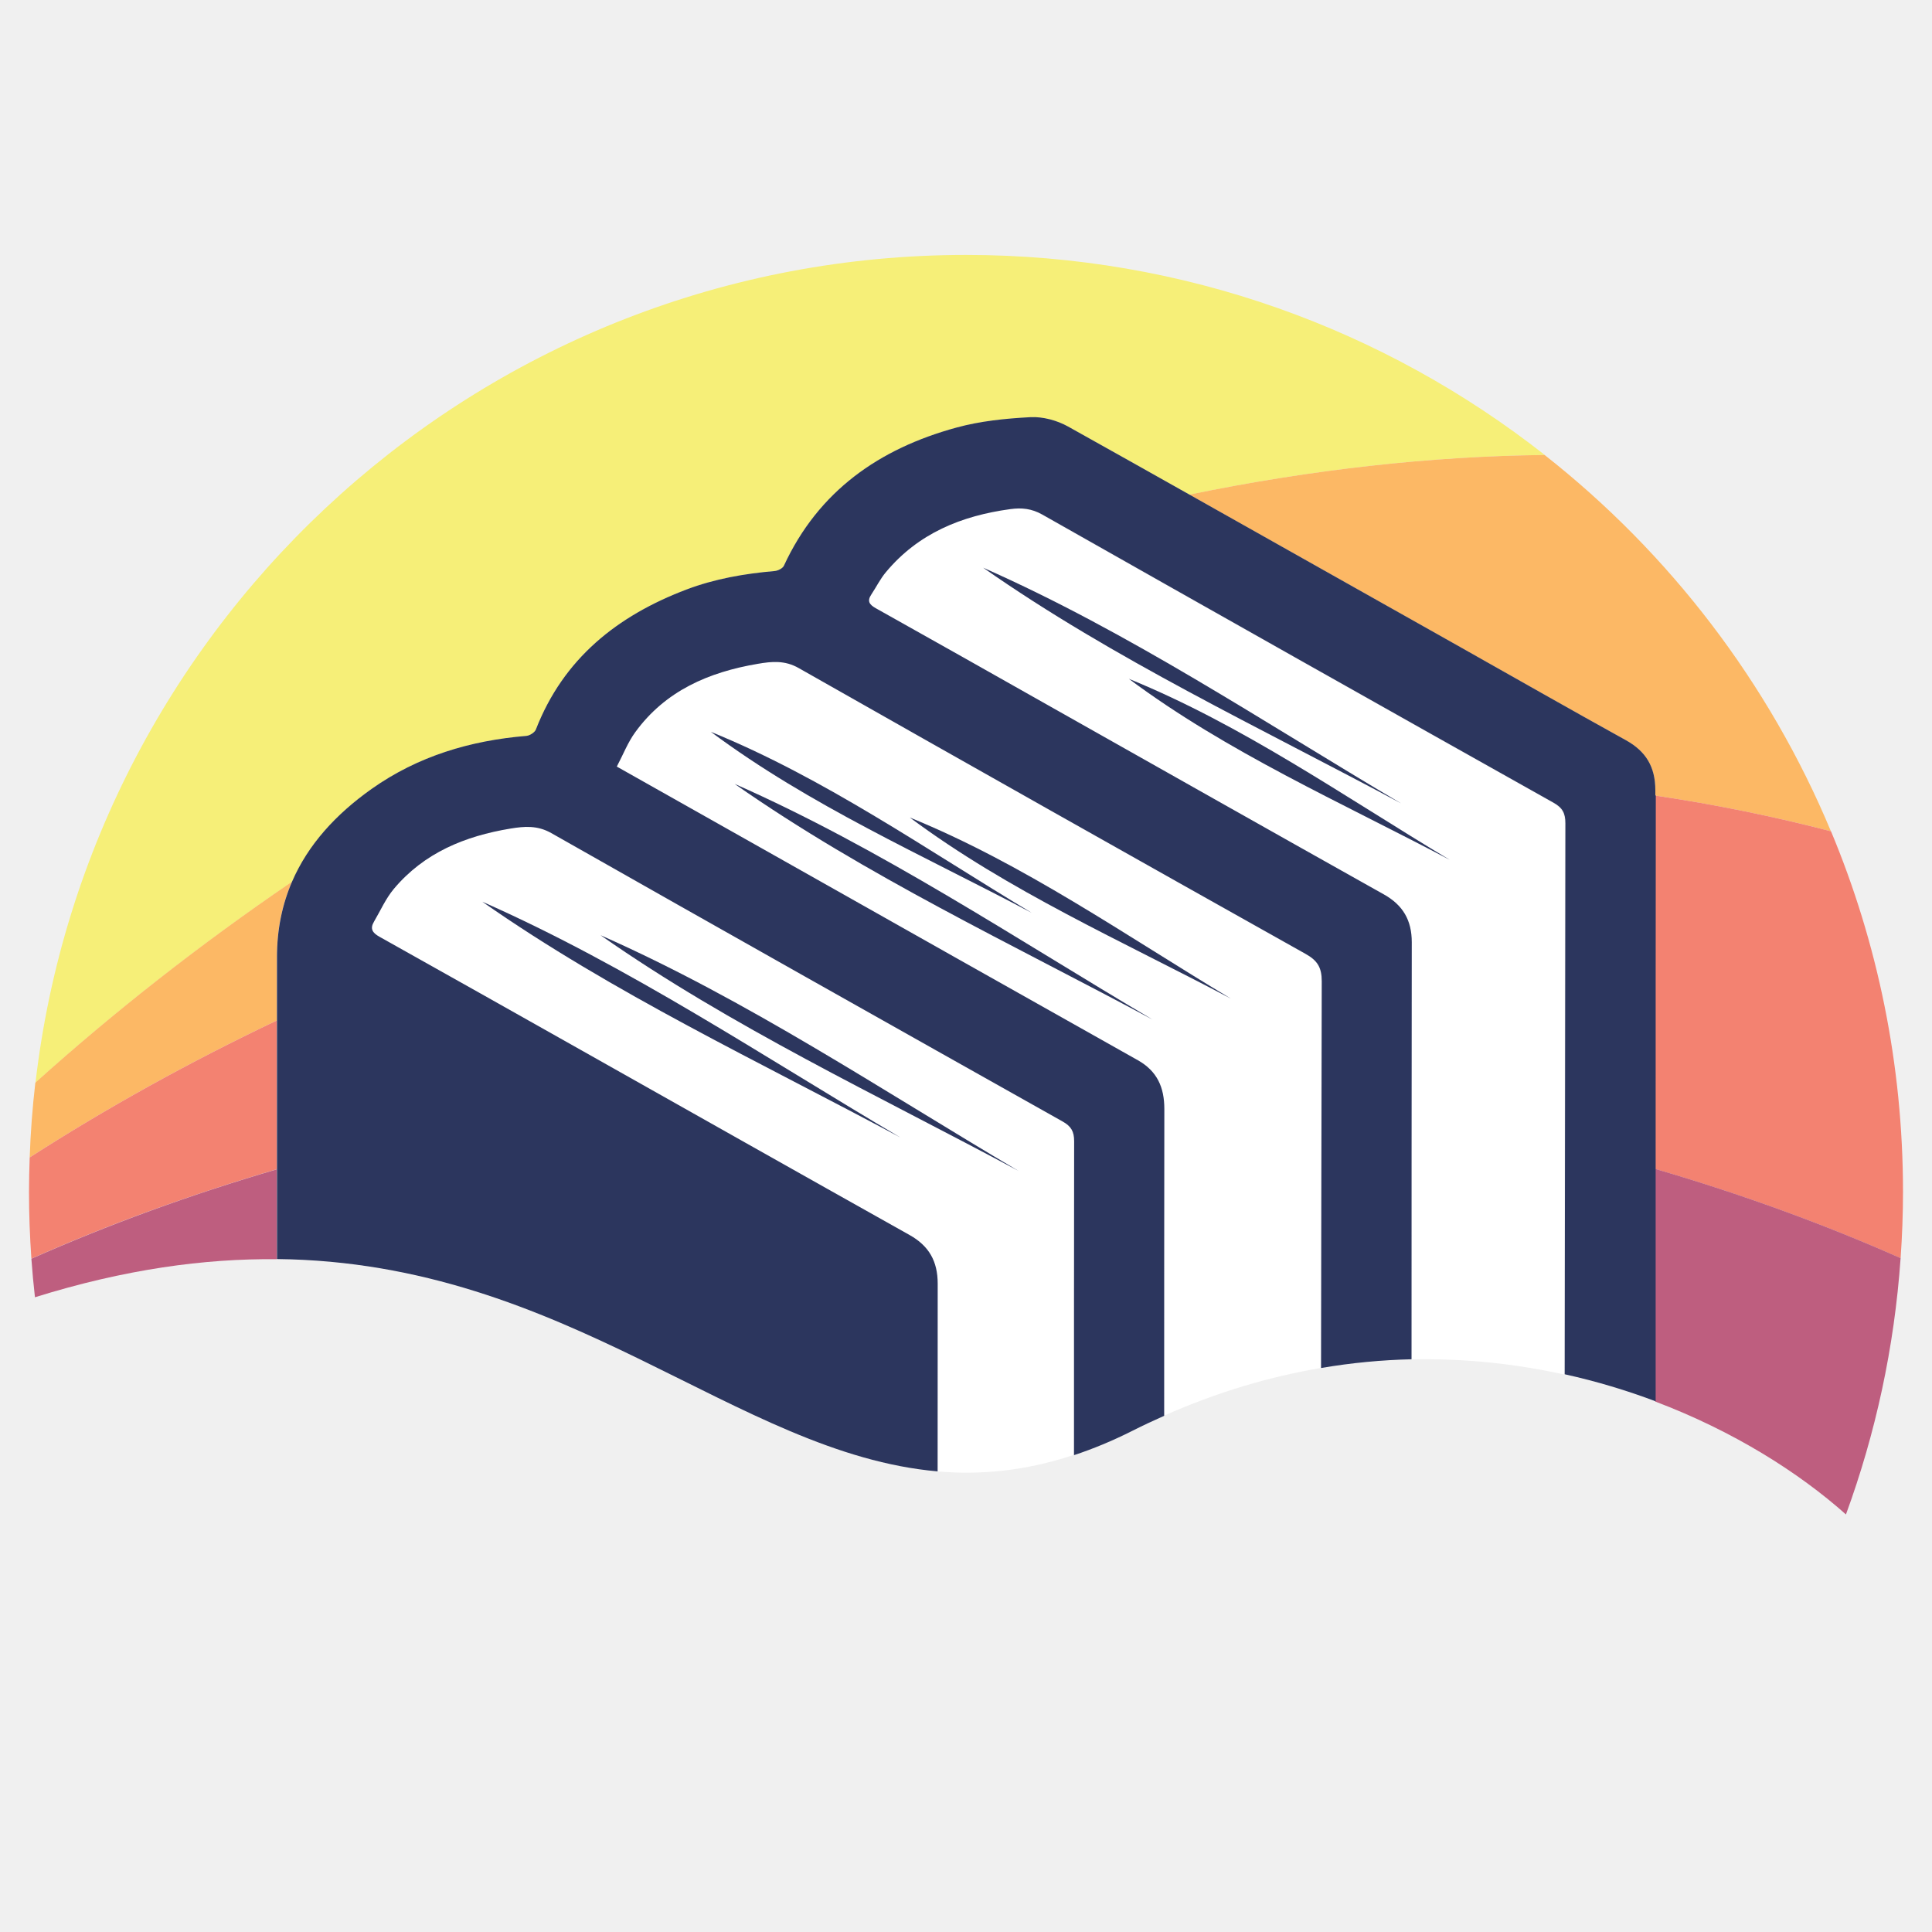
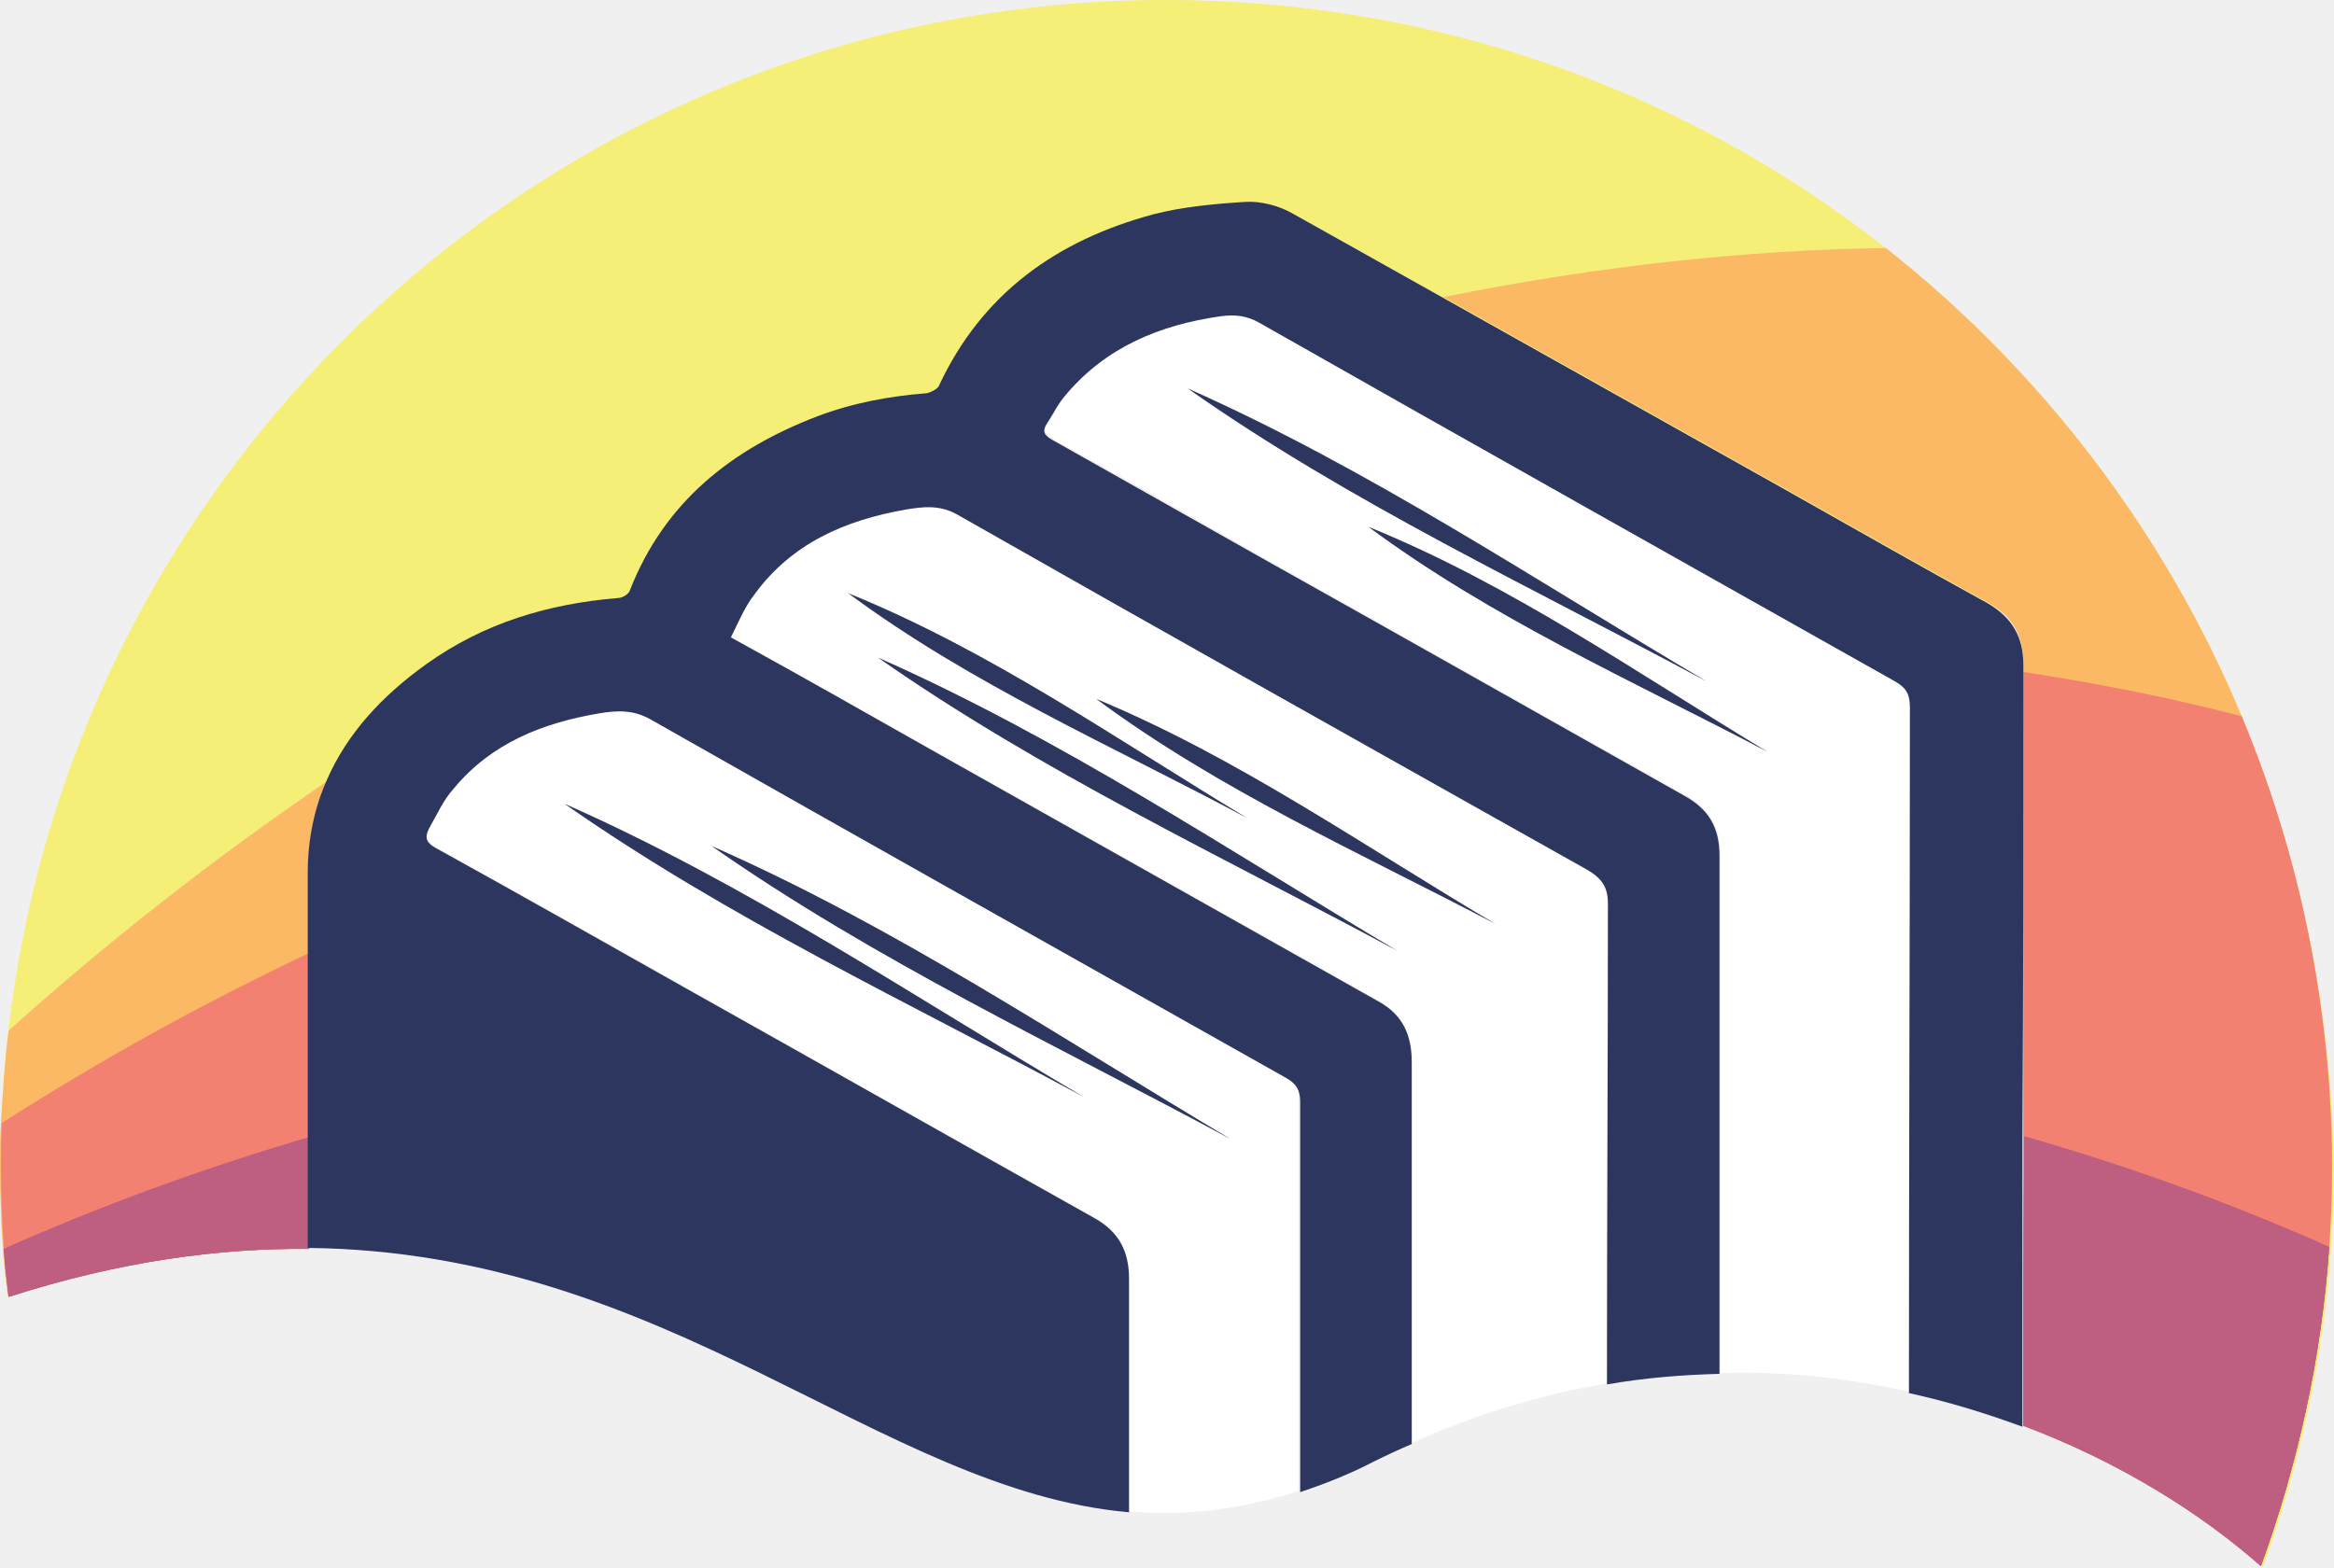
- <svg xmlns="http://www.w3.org/2000/svg" id="a" viewBox="0 0 249.86 249.86">
-   <defs>
-     <style>.c{fill:#f6ef78;}.d{fill:#fff;}.e{fill:#f38271;}.f{fill:#fcb865;}.g{fill:#be5e7f;}.h{fill:#2c365e;}</style>
-   </defs>
-   <g id="b">
-     <path class="c" d="M48.07,102.03c5.98-4.23,12.76-6.25,20.01-6.85,.44-.04,1.07-.43,1.22-.82,3.57-9.19,10.54-14.72,19.48-18.11,3.67-1.39,7.5-2.05,11.4-2.39,.43-.04,1.04-.34,1.2-.69,4.47-9.67,12.34-15.14,22.3-17.86,3.09-.84,6.37-1.18,9.59-1.35,1.6-.08,3.44,.42,4.86,1.21,5.24,2.92,10.46,5.86,15.69,8.8,15.9-3.27,31.34-4.97,45.96-5.13-20.61-16.2-46.6-25.87-74.84-25.87-62.15,0-113.36,46.79-120.35,107.05,10.1-9.1,21.2-17.82,33.19-25.99,2.06-4.78,5.66-8.71,10.3-12Z" />
-     <path class="f" d="M35.81,123.78c0-3.6,.69-6.83,1.95-9.75-11.99,8.17-23.08,16.89-33.19,25.99-.37,3.19-.62,6.41-.73,9.67,9.91-6.37,20.6-12.31,31.96-17.71,0-2.73,0-5.47,0-8.2Z" />
-     <path class="f" d="M189.07,83.82c7.06,3.98,14.09,7.99,21.18,11.91,2.6,1.44,3.83,3.45,3.82,6.47,0,.23,0,.46,0,.69,7.87,1.18,15.46,2.73,22.72,4.62-8.03-19.24-20.87-35.96-37.03-48.67-14.62,.16-30.06,1.86-45.96,5.13,11.76,6.6,23.51,13.23,35.26,19.85Z" />
-     <path class="e" d="M35.8,131.98c-11.36,5.4-22.05,11.34-31.96,17.71-.05,1.48-.09,2.96-.09,4.45,0,2.91,.11,5.79,.31,8.64,9.92-4.41,20.54-8.28,31.73-11.56,0-6.41,0-12.83,0-19.24Z" />
-     <path class="e" d="M236.8,107.51c-7.26-1.89-14.85-3.45-22.72-4.62-.02,16.1-.02,32.19-.02,48.29,11.2,3.27,21.82,7.14,31.74,11.54,.2-2.83,.31-5.69,.31-8.57,0-16.53-3.31-32.28-9.31-46.64Z" />
-     <path class="g" d="M214.05,181.25c10.11,3.82,18.59,9.18,24.68,14.61,3.83-10.45,6.26-21.58,7.07-33.15-9.92-4.4-20.54-8.27-31.74-11.54,0,10.03,0,20.05,0,30.08Z" />
-     <path class="g" d="M4.06,162.79c.12,1.67,.27,3.33,.46,4.98,11.61-3.62,21.93-5.02,31.27-4.92,0-3.87,0-7.75,0-11.62-11.2,3.28-21.81,7.16-31.73,11.56Z" />
-     <path class="d" d="M200.87,103.84c-22.07-12.39-44.12-24.81-66.14-37.28-1.37-.78-2.65-.9-4.12-.7-6.32,.86-11.93,3.13-16.11,8.17-.72,.87-1.23,1.91-1.86,2.85-.58,.87-.3,1.32,.58,1.81,7.57,4.22,15.11,8.5,22.66,12.76,14.34,8.08,28.67,16.18,43.03,24.24,2.47,1.38,3.62,3.33,3.61,6.18-.01,17.98-.03,35.96-.03,53.94,6.93-.16,13.57,.57,19.79,1.95,.03-23.75,.05-47.5,.09-71.25,0-1.29-.35-2-1.52-2.66Zm-73.72-30.42c18.96,8.39,36.23,19.95,54.05,30.48-18.24-9.8-37.06-18.59-54.05-30.48Zm18.84,14.37c14.77,6.02,27.86,15.23,41.5,23.41-14.06-7.44-28.71-13.88-41.5-23.41Z" />
-     <path class="d" d="M168.81,123.37c-21.88-12.27-43.74-24.59-65.56-36.97-1.8-1.02-3.5-.85-5.3-.55-6.33,1.08-11.94,3.48-15.85,8.85-.96,1.32-1.56,2.89-2.38,4.44,7.05,3.97,13.76,7.76,20.47,11.54,15.64,8.82,31.27,17.65,46.92,26.44,2.51,1.41,3.43,3.5,3.42,6.3-.02,13.23-.02,26.45-.02,39.68,6.88-3.06,13.68-5.06,20.29-6.18,.02-16.67,.05-33.35,.09-50.02,0-1.76-.54-2.67-2.08-3.53Zm-35.36-5.31c-14.06-7.44-28.71-13.88-41.5-23.41,14.77,6.02,27.86,15.23,41.5,23.41Zm-38.43-16.68c18.96,8.39,36.23,19.95,54.05,30.48-18.23-9.8-37.06-18.59-54.05-30.48Zm22.65,4.35c14.77,6.02,27.86,15.23,41.5,23.41-14.06-7.44-28.71-13.88-41.5-23.41Z" />
-     <path class="d" d="M137.39,145.04c-22.06-12.39-44.12-24.81-66.13-37.3-1.8-1.02-3.49-.88-5.3-.58-5.86,.98-11.14,3.13-15.06,7.79-1.05,1.25-1.73,2.82-2.57,4.24-.54,.92-.22,1.45,.69,1.95,8.75,4.89,17.49,9.82,26.22,14.74,14.11,7.95,28.22,15.92,42.35,23.84,2.52,1.41,3.64,3.4,3.64,6.3,0,8.09,0,16.18-.01,24.27,5.6,.49,11.41-.06,17.62-2.12,0-13.53,0-27.07,.02-40.6,0-1.27-.39-1.93-1.49-2.55Zm-75.01-28.42c18.96,8.39,36.23,19.95,54.05,30.48-18.23-9.8-37.06-18.59-54.05-30.48Zm15.29,4.33c18.96,8.39,36.23,19.95,54.05,30.48-18.24-9.8-37.06-18.59-54.05-30.48Z" />
-     <path class="h" d="M214.08,102.88c0-.23,0-.46,0-.69,0-3.02-1.22-5.03-3.82-6.47-7.09-3.92-14.12-7.93-21.18-11.91-11.75-6.62-23.5-13.24-35.26-19.85-5.23-2.94-10.45-5.88-15.69-8.8-1.42-.79-3.25-1.29-4.86-1.21-3.22,.17-6.49,.5-9.59,1.35-9.96,2.72-17.83,8.19-22.3,17.86-.16,.35-.77,.65-1.2,.69-3.9,.34-7.73,1-11.4,2.39-8.94,3.39-15.91,8.92-19.48,18.11-.15,.38-.79,.78-1.22,.82-7.25,.6-14.03,2.62-20.01,6.85-4.65,3.29-8.24,7.23-10.3,12-1.26,2.92-1.95,6.15-1.95,9.75,0,2.73,0,5.47,0,8.2,0,6.41,0,12.83,0,19.24,0,3.87,0,7.75,0,11.62,37.65,.4,59.36,25.18,85.44,27.46,0-8.09,0-16.18,.01-24.27,0-2.9-1.12-4.89-3.64-6.3-14.13-7.92-28.24-15.89-42.35-23.84-8.74-4.92-17.47-9.85-26.22-14.74-.91-.51-1.23-1.04-.69-1.95,.84-1.43,1.52-2.99,2.57-4.24,3.92-4.67,9.2-6.82,15.06-7.79,1.81-.3,3.5-.44,5.3,.58,22.01,12.49,44.06,24.9,66.13,37.3,1.1,.62,1.49,1.28,1.49,2.55-.02,13.53-.02,27.07-.02,40.6,2.45-.81,4.96-1.84,7.55-3.15,1.37-.69,2.74-1.33,4.11-1.94,0-13.23,0-26.45,.02-39.68,0-2.79-.92-4.89-3.42-6.3-15.65-8.79-31.28-17.62-46.92-26.44-6.71-3.78-13.42-7.57-20.47-11.54,.82-1.55,1.42-3.12,2.38-4.44,3.9-5.37,9.52-7.78,15.85-8.85,1.8-.31,3.5-.48,5.3,.55,21.82,12.38,43.67,24.7,65.56,36.97,1.54,.86,2.08,1.77,2.08,3.53-.04,16.67-.06,33.35-.09,50.02,3.98-.68,7.88-1.04,11.7-1.13,0-17.98,.01-35.96,.03-53.94,0-2.85-1.15-4.8-3.61-6.18-14.36-8.05-28.69-16.15-43.03-24.24-7.55-4.26-15.09-8.53-22.66-12.76-.88-.49-1.16-.95-.58-1.81,.63-.95,1.14-1.99,1.86-2.85,4.19-5.04,9.79-7.31,16.11-8.17,1.47-.2,2.75-.07,4.12,.7,22.02,12.47,44.07,24.9,66.14,37.28,1.16,.65,1.52,1.36,1.52,2.66-.04,23.75-.06,47.5-.09,71.25,4.12,.91,8.05,2.1,11.76,3.5,0-10.03,0-20.05,0-30.08,0-16.1,0-32.19,.02-48.29Z" />
-     <path class="h" d="M116.43,147.1c-17.82-10.53-35.08-22.1-54.05-30.48,16.99,11.89,35.81,20.68,54.05,30.48Z" />
-     <path class="h" d="M131.72,151.43c-17.82-10.53-35.08-22.1-54.05-30.48,16.99,11.89,35.81,20.68,54.05,30.48Z" />
-     <path class="h" d="M149.06,131.86c-17.82-10.53-35.08-22.1-54.05-30.48,16.99,11.89,35.81,20.68,54.05,30.48Z" />
-     <path class="h" d="M127.15,73.42c16.99,11.89,35.81,20.68,54.05,30.48-17.82-10.53-35.08-22.1-54.05-30.48Z" />
-     <path class="h" d="M91.94,94.65c12.79,9.53,27.44,15.96,41.5,23.41-13.64-8.18-26.73-17.39-41.5-23.41Z" />
-     <path class="h" d="M159.17,129.14c-13.64-8.18-26.73-17.39-41.5-23.41,12.8,9.53,27.44,15.97,41.5,23.41Z" />
-     <path class="h" d="M187.49,111.2c-13.64-8.18-26.73-17.39-41.5-23.41,12.79,9.53,27.44,15.97,41.5,23.41Z" />
-   </g>
+ <svg xmlns="http://www.w3.org/2000/svg" version="1.1" id="a" x="0px" y="0px" viewBox="0 0 242.7 163" style="enable-background:new 0 0 242.7 163;" xml:space="preserve">
+   <style type="text/css">
+ 	.st0{fill:#F5EE77;}
+ 	.st1{fill:#FBB865;}
+ 	.st2{fill:#F28171;}
+ 	.st3{fill:#BE5E80;}
+ 	.st4{fill:#FFFFFF;}
+ 	.st5{fill:#2C365E;}
+ </style>
+   <path class="st0" d="M233.1,74.5c-8-19.2-20.9-36-37-48.7C175.5,9.6,149.5,0,121.2,0C59.1,0,7.9,46.8,0.9,107  c-0.4,3.2-0.6,6.4-0.7,9.7c-0.1,1.5-0.1,3-0.1,4.5c0,2.9,0.1,5.8,0.3,8.6c0.1,1.7,0.3,3.3,0.5,5c11.6-3.6,21.9-5,31.3-4.9  c0-3.9,0-7.7,0-11.6c0-6.4,0-12.8,0-19.2c0-2.7,0-5.5,0-8.2c0-3.6,0.7-6.8,2-9.7c2.1-4.8,5.7-8.7,10.3-12c6-4.2,12.8-6.2,20-6.9  c0.4,0,1.1-0.4,1.2-0.8c3.6-9.2,10.5-14.7,19.5-18.1c3.7-1.4,7.5-2.1,11.4-2.4c0.4,0,1-0.3,1.2-0.7c4.5-9.7,12.3-15.1,22.3-17.9  c3.1-0.8,6.4-1.2,9.6-1.3c1.6-0.1,3.4,0.4,4.9,1.2c5.2,2.9,10.5,5.9,15.7,8.8c11.8,6.6,23.5,13.2,35.3,19.8c7.1,4,14.1,8,21.2,11.9  c2.6,1.4,3.8,3.4,3.8,6.5c0,0.2,0,0.5,0,0.7c0,16.1,0,32.2,0,48.3c0,10,0,20.1,0,30.1c10.1,3.8,18.6,9.2,24.7,14.6  c3.8-10.5,6.3-21.6,7.1-33.2c0.2-2.8,0.3-5.7,0.3-8.6C242.4,104.6,239.1,88.9,233.1,74.5z" />
+   <path class="st1" d="M0.1,116.7c-0.1,1.5-0.1,3-0.1,4.5c0,2.9,0.1,5.8,0.3,8.6c0.1,1.7,0.3,3.3,0.5,5c11.6-3.6,21.9-5,31.3-4.9  c0-3.9,0-7.7,0-11.6c0-6.4,0-12.8,0-19.2c0-2.7,0-5.5,0-8.2c0-3.6,0.7-6.8,2-9.7c-12,8.2-23.1,16.9-33.2,26  C0.5,110.2,0.3,113.4,0.1,116.7z" />
+   <path class="st1" d="M233.1,74.5c-8-19.2-20.9-36-37-48.7c-14.6,0.2-30.1,1.9-46,5.1c11.8,6.6,23.5,13.2,35.3,19.8  c7.1,4,14.1,8,21.2,11.9c2.6,1.4,3.8,3.4,3.8,6.5c0,0.2,0,0.5,0,0.7c0,16.1,0,32.2,0,48.3c0,10,0,20.1,0,30.1  c10.1,3.8,18.6,9.2,24.7,14.6c3.8-10.5,6.3-21.6,7.1-33.2c0.2-2.8,0.3-5.7,0.3-8.6C242.4,104.6,239.1,88.9,233.1,74.5z" />
+   <path class="st2" d="M233.1,74.5c-7.3-1.9-14.8-3.4-22.7-4.6c0,16.1,0,32.2,0,48.3c0,10,0,20.1,0,30.1c10.1,3.8,18.6,9.2,24.7,14.6  c3.8-10.5,6.3-21.6,7.1-33.2c0.2-2.8,0.3-5.7,0.3-8.6C242.4,104.6,239.1,88.9,233.1,74.5z" />
+   <path class="st2" d="M0.1,121.2c0,2.9,0.1,5.8,0.3,8.6c0.1,1.7,0.3,3.3,0.5,5c11.6-3.6,21.9-5,31.3-4.9c0-3.9,0-7.7,0-11.6  c0-6.4,0-12.8,0-19.2c-11.4,5.4-22,11.3-32,17.7C0.1,118.2,0.1,119.7,0.1,121.2z" />
+   <path class="st3" d="M210.4,148.3c10.1,3.8,18.6,9.2,24.7,14.6c3.8-10.5,6.3-21.6,7.1-33.2c-9.9-4.4-20.5-8.3-31.7-11.5  C210.4,128.2,210.4,138.2,210.4,148.3z" />
+   <path class="st3" d="M32.1,129.9c0-3.9,0-7.7,0-11.6c-11.2,3.3-21.8,7.2-31.7,11.6c0.1,1.7,0.3,3.3,0.5,5  C12.4,131.2,22.8,129.8,32.1,129.9z" />
+   <path class="st3" d="M210.4,148.3c10.1,3.8,18.6,9.2,24.7,14.6c3.8-10.5,6.3-21.6,7.1-33.2c-9.9-4.4-20.5-8.3-31.7-11.5  C210.4,128.2,210.4,138.2,210.4,148.3z" />
+   <path class="st3" d="M32.1,129.9c0-3.9,0-7.7,0-11.6c-11.2,3.3-21.8,7.2-31.7,11.6c0.1,1.7,0.3,3.3,0.5,5  C12.4,131.2,22.8,129.8,32.1,129.9z" />
+   <path class="st4" d="M167.2,93.9c0-1.8-0.5-2.7-2.1-3.5c-21.9-12.3-43.7-24.6-65.6-37c-1.8-1-3.5-0.9-5.3-0.5  c-6.3,1.1-11.9,3.5-15.8,8.9c-1,1.3-1.6,2.9-2.4,4.4c7,4,13.8,7.8,20.5,11.5c15.6,8.8,31.3,17.6,46.9,26.4c2.5,1.4,3.4,3.5,3.4,6.3  c0,13.2,0,26.5,0,39.7c6.9-3.1,13.7-5.1,20.3-6.2C167.1,127.3,167.1,110.6,167.2,93.9z M155.5,96.1c-14.1-7.4-28.7-13.9-41.5-23.4  C128.7,78.8,141.8,88,155.5,96.1z M129.7,85.1c-14.1-7.4-28.7-13.9-41.5-23.4C103,67.7,116.1,76.9,129.7,85.1z M91.3,68.4  c19,8.4,36.2,19.9,54,30.5C127.1,89.1,108.3,80.3,91.3,68.4z" />
+   <path class="st4" d="M198.7,73.5c0-1.3-0.4-2-1.5-2.7c-22.1-12.4-44.1-24.8-66.1-37.3c-1.4-0.8-2.6-0.9-4.1-0.7  c-6.3,0.9-11.9,3.1-16.1,8.2c-0.7,0.9-1.2,1.9-1.9,2.9c-0.6,0.9-0.3,1.3,0.6,1.8c7.6,4.2,15.1,8.5,22.7,12.8  c14.3,8.1,28.7,16.2,43,24.2c2.5,1.4,3.6,3.3,3.6,6.2c0,18,0,36,0,53.9c6.9-0.2,13.6,0.6,19.8,2C198.6,121,198.6,97.3,198.7,73.5z   M123.5,40.4c19,8.4,36.2,19.9,54,30.5C159.3,61.1,140.4,52.3,123.5,40.4z M142.3,54.8c14.8,6,27.9,15.2,41.5,23.4  C169.7,70.8,155.1,64.3,142.3,54.8z" />
+   <path class="st4" d="M133.7,112c-22.1-12.4-44.1-24.8-66.1-37.3c-1.8-1-3.5-0.9-5.3-0.6c-5.9,1-11.1,3.1-15.1,7.8  c-1.1,1.3-1.7,2.8-2.6,4.2c-0.5,0.9-0.2,1.4,0.7,2c8.8,4.9,17.5,9.8,26.2,14.7c14.1,8,28.2,15.9,42.3,23.8c2.5,1.4,3.6,3.4,3.6,6.3  c0,8.1,0,16.2,0,24.3c5.6,0.5,11.4-0.1,17.6-2.1c0-13.5,0-27.1,0-40.6C135.2,113.3,134.8,112.7,133.7,112z M58.7,83.6  c19,8.4,36.2,19.9,54,30.5C94.5,104.3,75.7,95.5,58.7,83.6z M74,88c19,8.4,36.2,19.9,54,30.5C109.8,108.6,91,99.9,74,88z" />
+   <path class="st5" d="M210.4,69.9c0-0.2,0-0.5,0-0.7c0-3-1.2-5-3.8-6.5c-7.1-3.9-14.1-7.9-21.2-11.9c-11.8-6.6-23.5-13.2-35.3-19.8  c-5.2-2.9-10.5-5.9-15.7-8.8c-1.4-0.8-3.3-1.3-4.9-1.2c-3.2,0.2-6.5,0.5-9.6,1.3c-10,2.7-17.8,8.2-22.3,17.9  c-0.2,0.3-0.8,0.6-1.2,0.7c-3.9,0.3-7.7,1-11.4,2.4c-8.9,3.4-15.9,8.9-19.5,18.1c-0.1,0.4-0.8,0.8-1.2,0.8c-7.3,0.6-14,2.6-20,6.9  c-4.6,3.3-8.2,7.2-10.3,12c-1.3,2.9-2,6.2-2,9.7c0,2.7,0,5.5,0,8.2c0,6.4,0,12.8,0,19.2c0,3.9,0,7.7,0,11.6  c37.7,0.4,59.4,25.2,85.4,27.5c0-8.1,0-16.2,0-24.3c0-2.9-1.1-4.9-3.6-6.3c-14.1-7.9-28.2-15.9-42.3-23.8C62.8,98,54,93,45.3,88.2  c-0.9-0.5-1.2-1-0.7-2c0.8-1.4,1.5-3,2.6-4.2c3.9-4.7,9.2-6.8,15.1-7.8c1.8-0.3,3.5-0.4,5.3,0.6c22,12.5,44.1,24.9,66.1,37.3  c1.1,0.6,1.5,1.3,1.5,2.5c0,13.5,0,27.1,0,40.6c2.4-0.8,5-1.8,7.5-3.1c1.4-0.7,2.7-1.3,4.1-1.9c0-13.2,0-26.5,0-39.7  c0-2.8-0.9-4.9-3.4-6.3c-15.6-8.8-31.3-17.6-46.9-26.4C89.8,74,83.1,70.2,76,66.3c0.8-1.6,1.4-3.1,2.4-4.4c3.9-5.4,9.5-7.8,15.8-8.9  c1.8-0.3,3.5-0.5,5.3,0.5c21.8,12.4,43.7,24.7,65.6,37c1.5,0.9,2.1,1.8,2.1,3.5c0,16.7-0.1,33.3-0.1,50c4-0.7,7.9-1,11.7-1.1  c0-18,0-36,0-53.9c0-2.9-1.1-4.8-3.6-6.2c-14.4-8.1-28.7-16.2-43-24.2c-7.6-4.3-15.1-8.5-22.7-12.8c-0.9-0.5-1.2-0.9-0.6-1.8  s1.1-2,1.9-2.9c4.2-5,9.8-7.3,16.1-8.2c1.5-0.2,2.7-0.1,4.1,0.7c22,12.5,44.1,24.9,66.1,37.3c1.2,0.7,1.5,1.4,1.5,2.7  c0,23.8-0.1,47.5-0.1,71.3c4.1,0.9,8,2.1,11.8,3.5c0-10,0-20.1,0-30.1C210.4,102.1,210.4,86,210.4,69.9z" />
+   <path class="st5" d="M58.7,83.6c17,11.9,35.8,20.7,54,30.5C94.9,103.6,77.7,92,58.7,83.6z" />
+   <path class="st5" d="M74,88c17,11.9,35.8,20.7,54,30.5C110.2,107.9,92.9,96.3,74,88z" />
+   <path class="st5" d="M91.3,68.4c17,11.9,35.8,20.7,54,30.5C127.5,88.3,110.3,76.8,91.3,68.4z" />
+   <path class="st5" d="M177.5,70.9c-17.8-10.5-35.1-22.1-54-30.5C140.4,52.3,159.3,61.1,177.5,70.9z" />
+   <path class="st5" d="M129.7,85.1c-13.6-8.2-26.7-17.4-41.5-23.4C101,71.2,115.7,77.6,129.7,85.1z" />
+   <path class="st5" d="M114,72.7c12.8,9.5,27.4,16,41.5,23.4C141.8,88,128.7,78.8,114,72.7z" />
+   <path class="st5" d="M142.3,54.8c12.8,9.5,27.4,16,41.5,23.4C170.2,70,157.1,60.8,142.3,54.8z" />
</svg>
